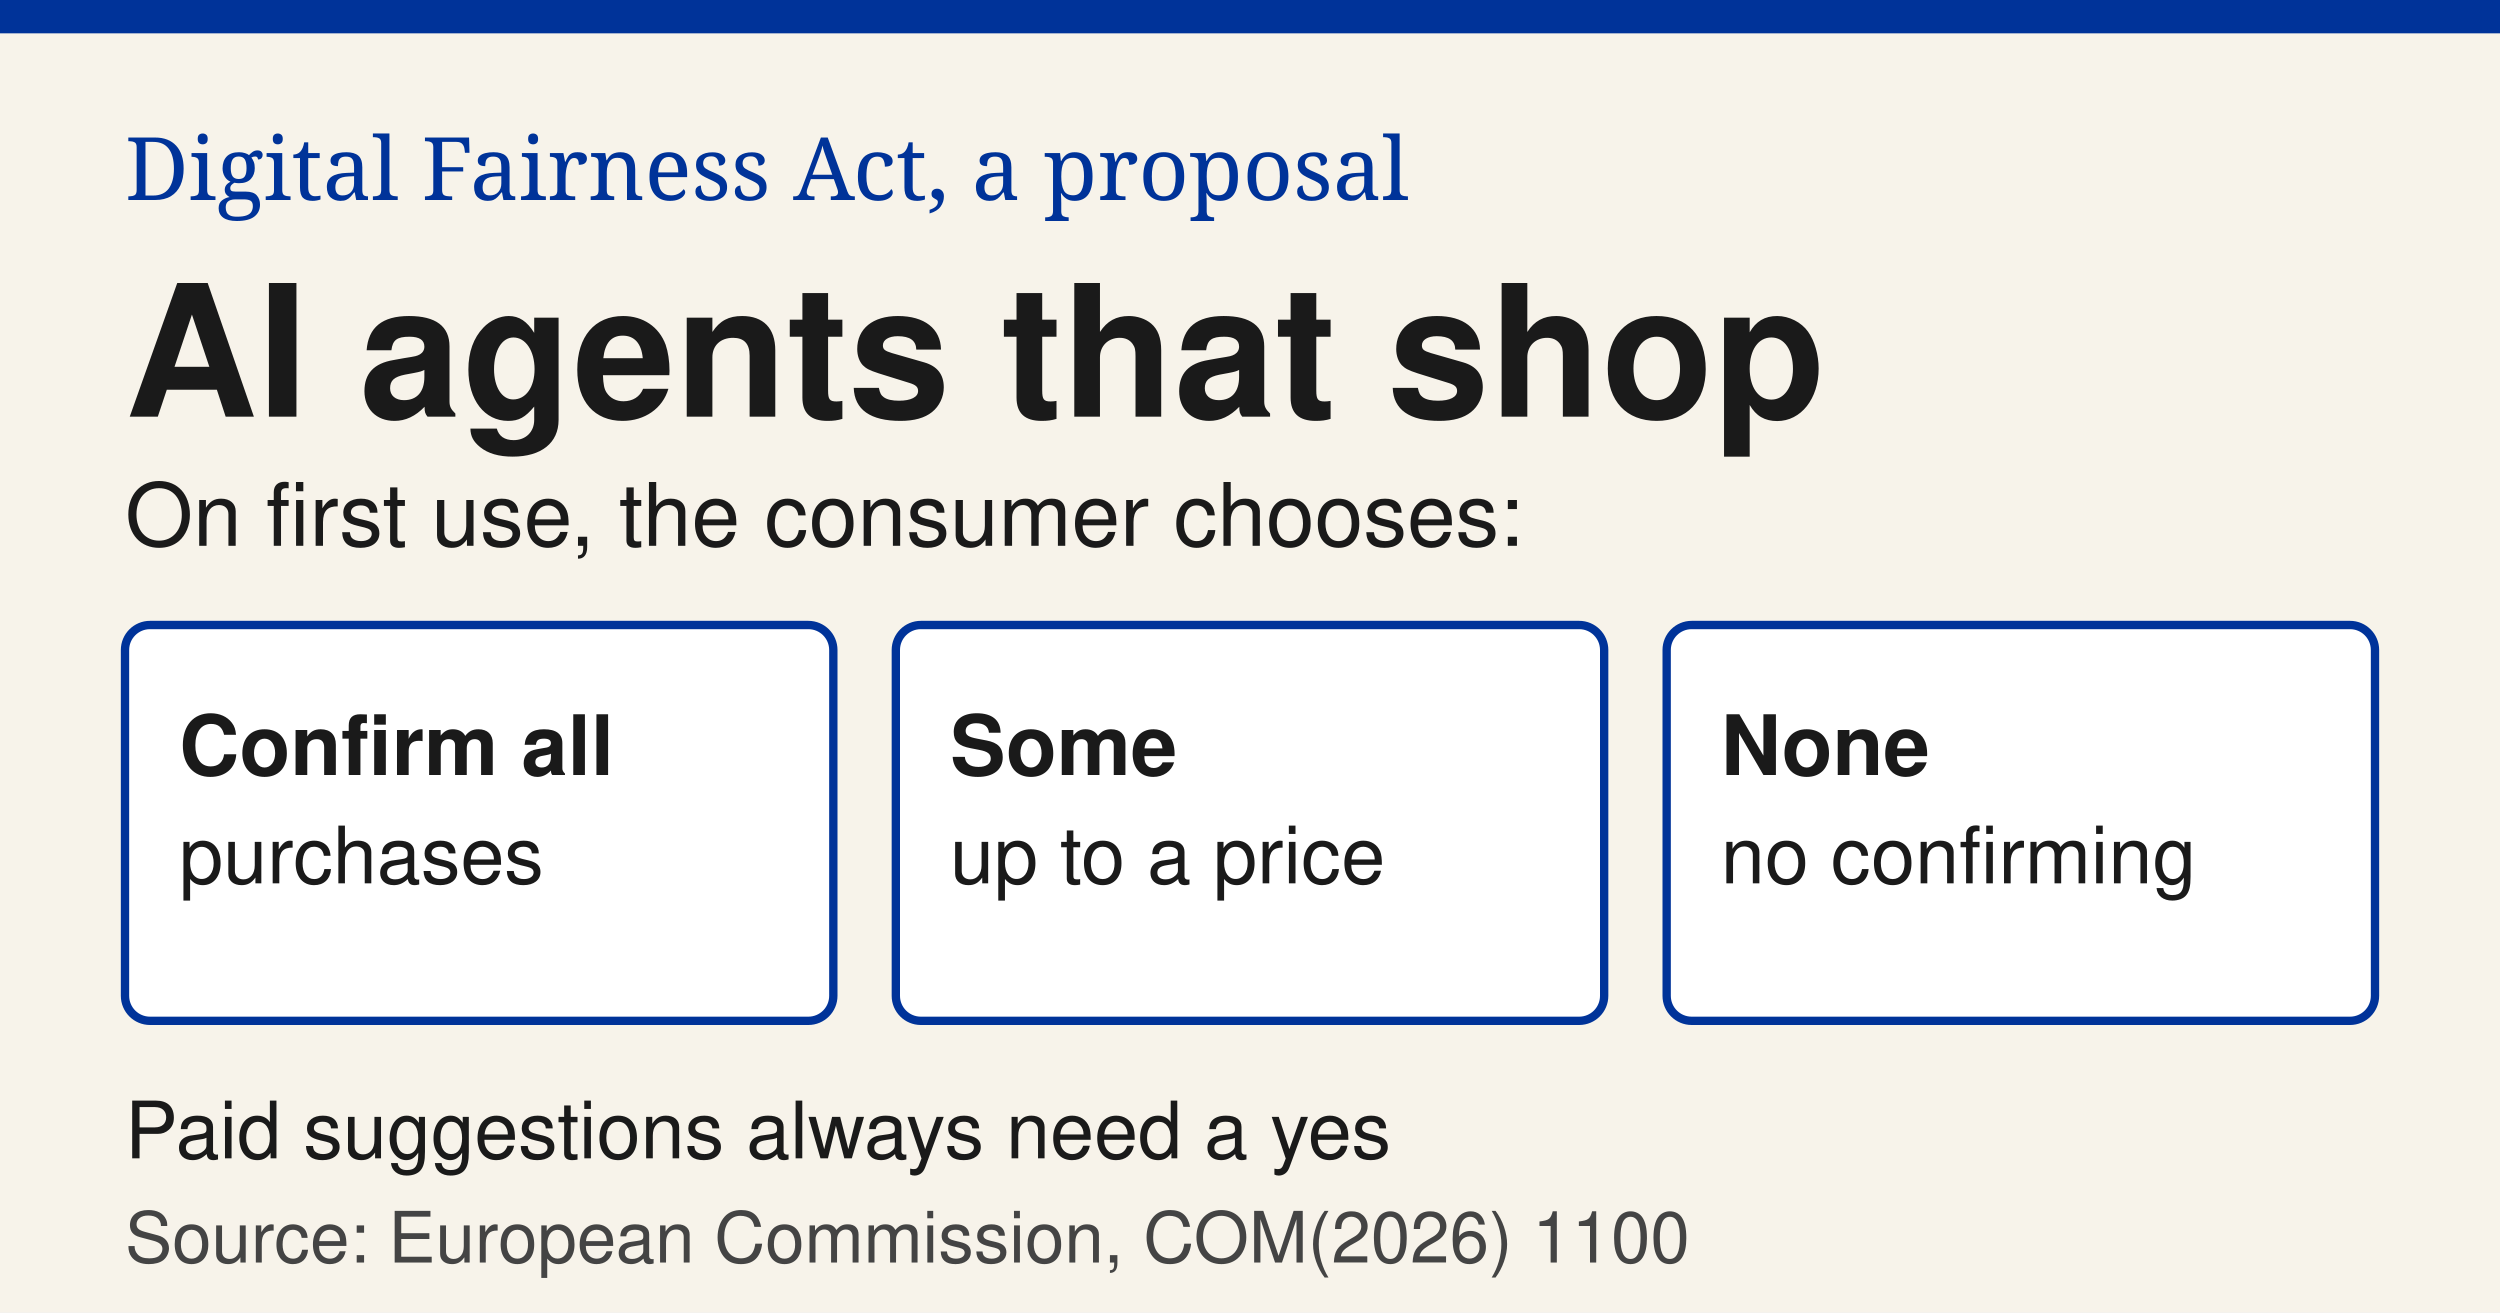
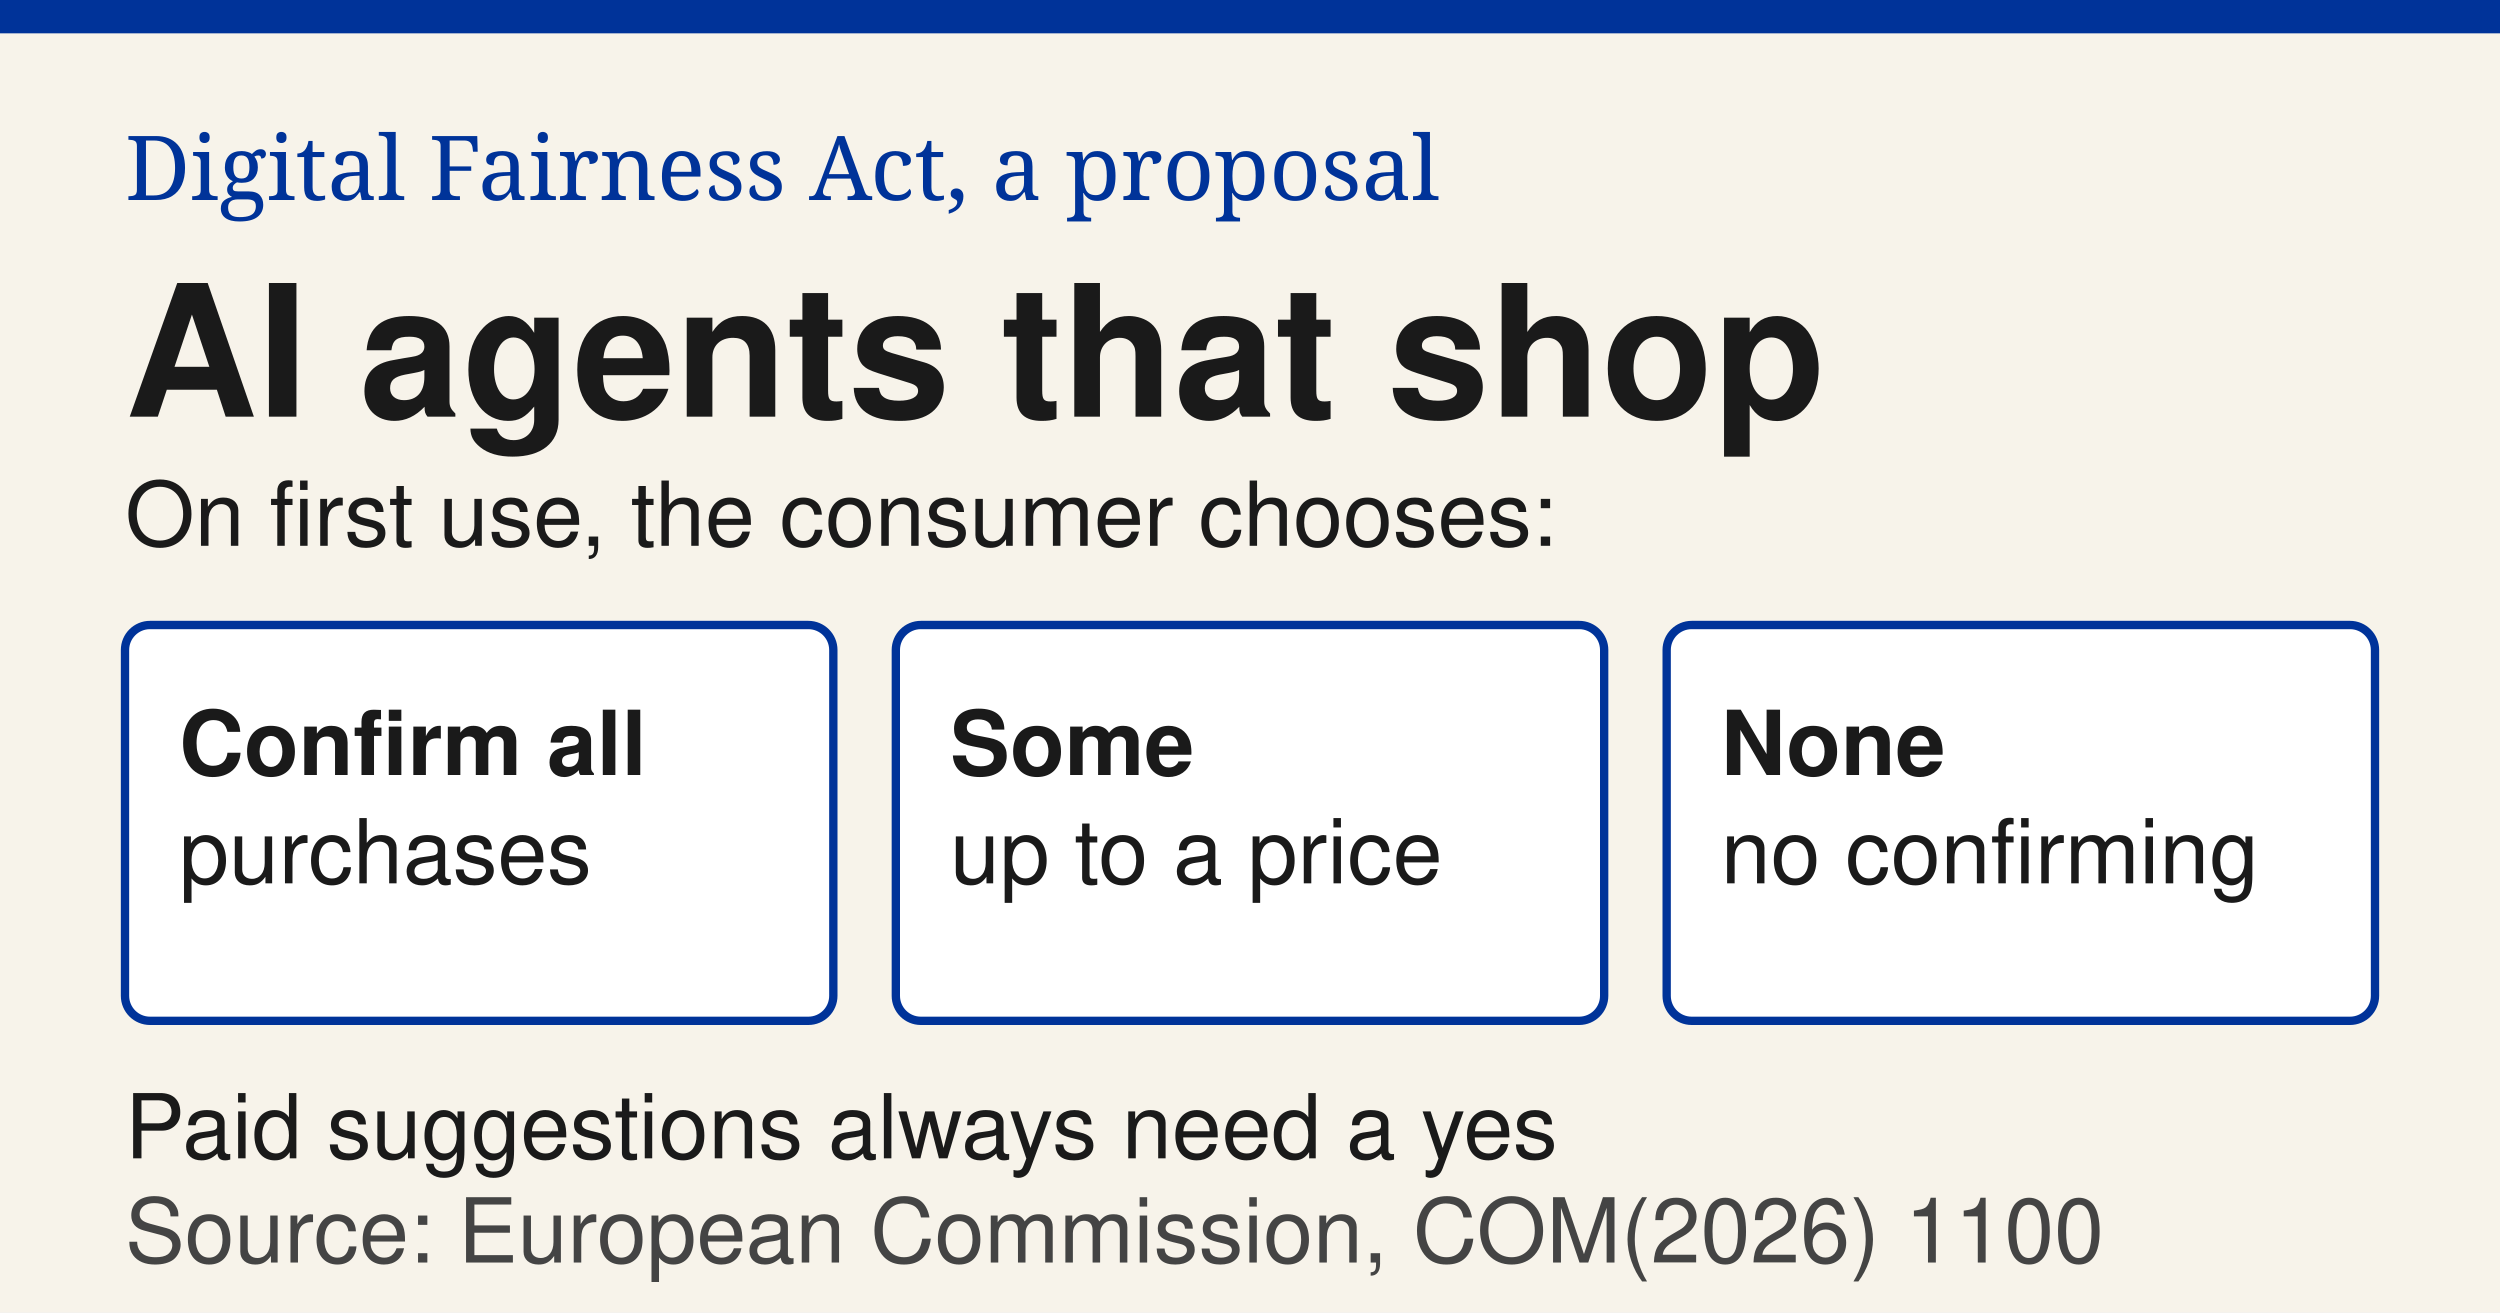
<svg xmlns="http://www.w3.org/2000/svg" viewBox="0 0 1200 630" width="1200" height="630" role="img" aria-labelledby="t d">
  <rect width="1200" height="630" fill="#f7f3ea" />
  <rect x="0" y="0" width="1200" height="16" fill="#003399" />
-   <text x="60" y="96" font-family="Georgia, serif" font-size="42" fill="#003399">Digital Fairness Act, a proposal</text>
+   <text x="60" y="96" font-family="Georgia, serif" font-size="43" fill="#003399">Digital Fairness Act, a proposal</text>
  <text x="60" y="200" font-family="Helvetica, Arial, sans-serif" font-size="88" font-weight="700" fill="#1a1a1a">AI agents that shop</text>
-   <text x="60" y="262" font-family="Helvetica, Arial, sans-serif" font-size="42" fill="#1a1a1a">On first use, the consumer chooses:</text>
+   <text x="60" y="262" font-family="Helvetica, Arial, sans-serif" font-size="43" fill="#1a1a1a">On first use, the consumer chooses:</text>
  <g font-family="Helvetica, Arial, sans-serif" fill="#1a1a1a">
    <rect x="60" y="300" width="340" height="190" rx="12" fill="#ffffff" stroke="#003399" stroke-width="4" />
-     <text x="86" y="372" font-size="40" font-weight="700">Confirm all</text>
-     <text x="86" y="424" font-size="38">purchases</text>
+     <text x="86" y="372" font-size="43" font-weight="700">Confirm all</text>
+     <text x="86" y="424" font-size="43">purchases</text>
    <rect x="430" y="300" width="340" height="190" rx="12" fill="#ffffff" stroke="#003399" stroke-width="4" />
-     <text x="456" y="372" font-size="40" font-weight="700">Some</text>
-     <text x="456" y="424" font-size="38">up to a price</text>
+     <text x="456" y="372" font-size="43" font-weight="700">Some</text>
+     <text x="456" y="424" font-size="43">up to a price</text>
    <rect x="800" y="300" width="340" height="190" rx="12" fill="#ffffff" stroke="#003399" stroke-width="4" />
-     <text x="826" y="372" font-size="40" font-weight="700">None</text>
-     <text x="826" y="424" font-size="38">no confirming</text>
+     <text x="826" y="372" font-size="43" font-weight="700">None</text>
+     <text x="826" y="424" font-size="43">no confirming</text>
  </g>
-   <text x="60" y="556" font-family="Helvetica, Arial, sans-serif" font-size="38" fill="#1a1a1a">Paid suggestions always need a yes</text>
-   <text x="60" y="606" font-family="Helvetica, Arial, sans-serif" font-size="34" fill="#444">Source: European Commission, COM(2026) 1100</text>
+   <text x="60" y="556" font-family="Helvetica, Arial, sans-serif" font-size="43" fill="#1a1a1a">Paid suggestions always need a yes</text>
+   <text x="60" y="606" font-family="Helvetica, Arial, sans-serif" font-size="43" fill="#444">Source: European Commission, COM(2026) 1100</text>
</svg>
